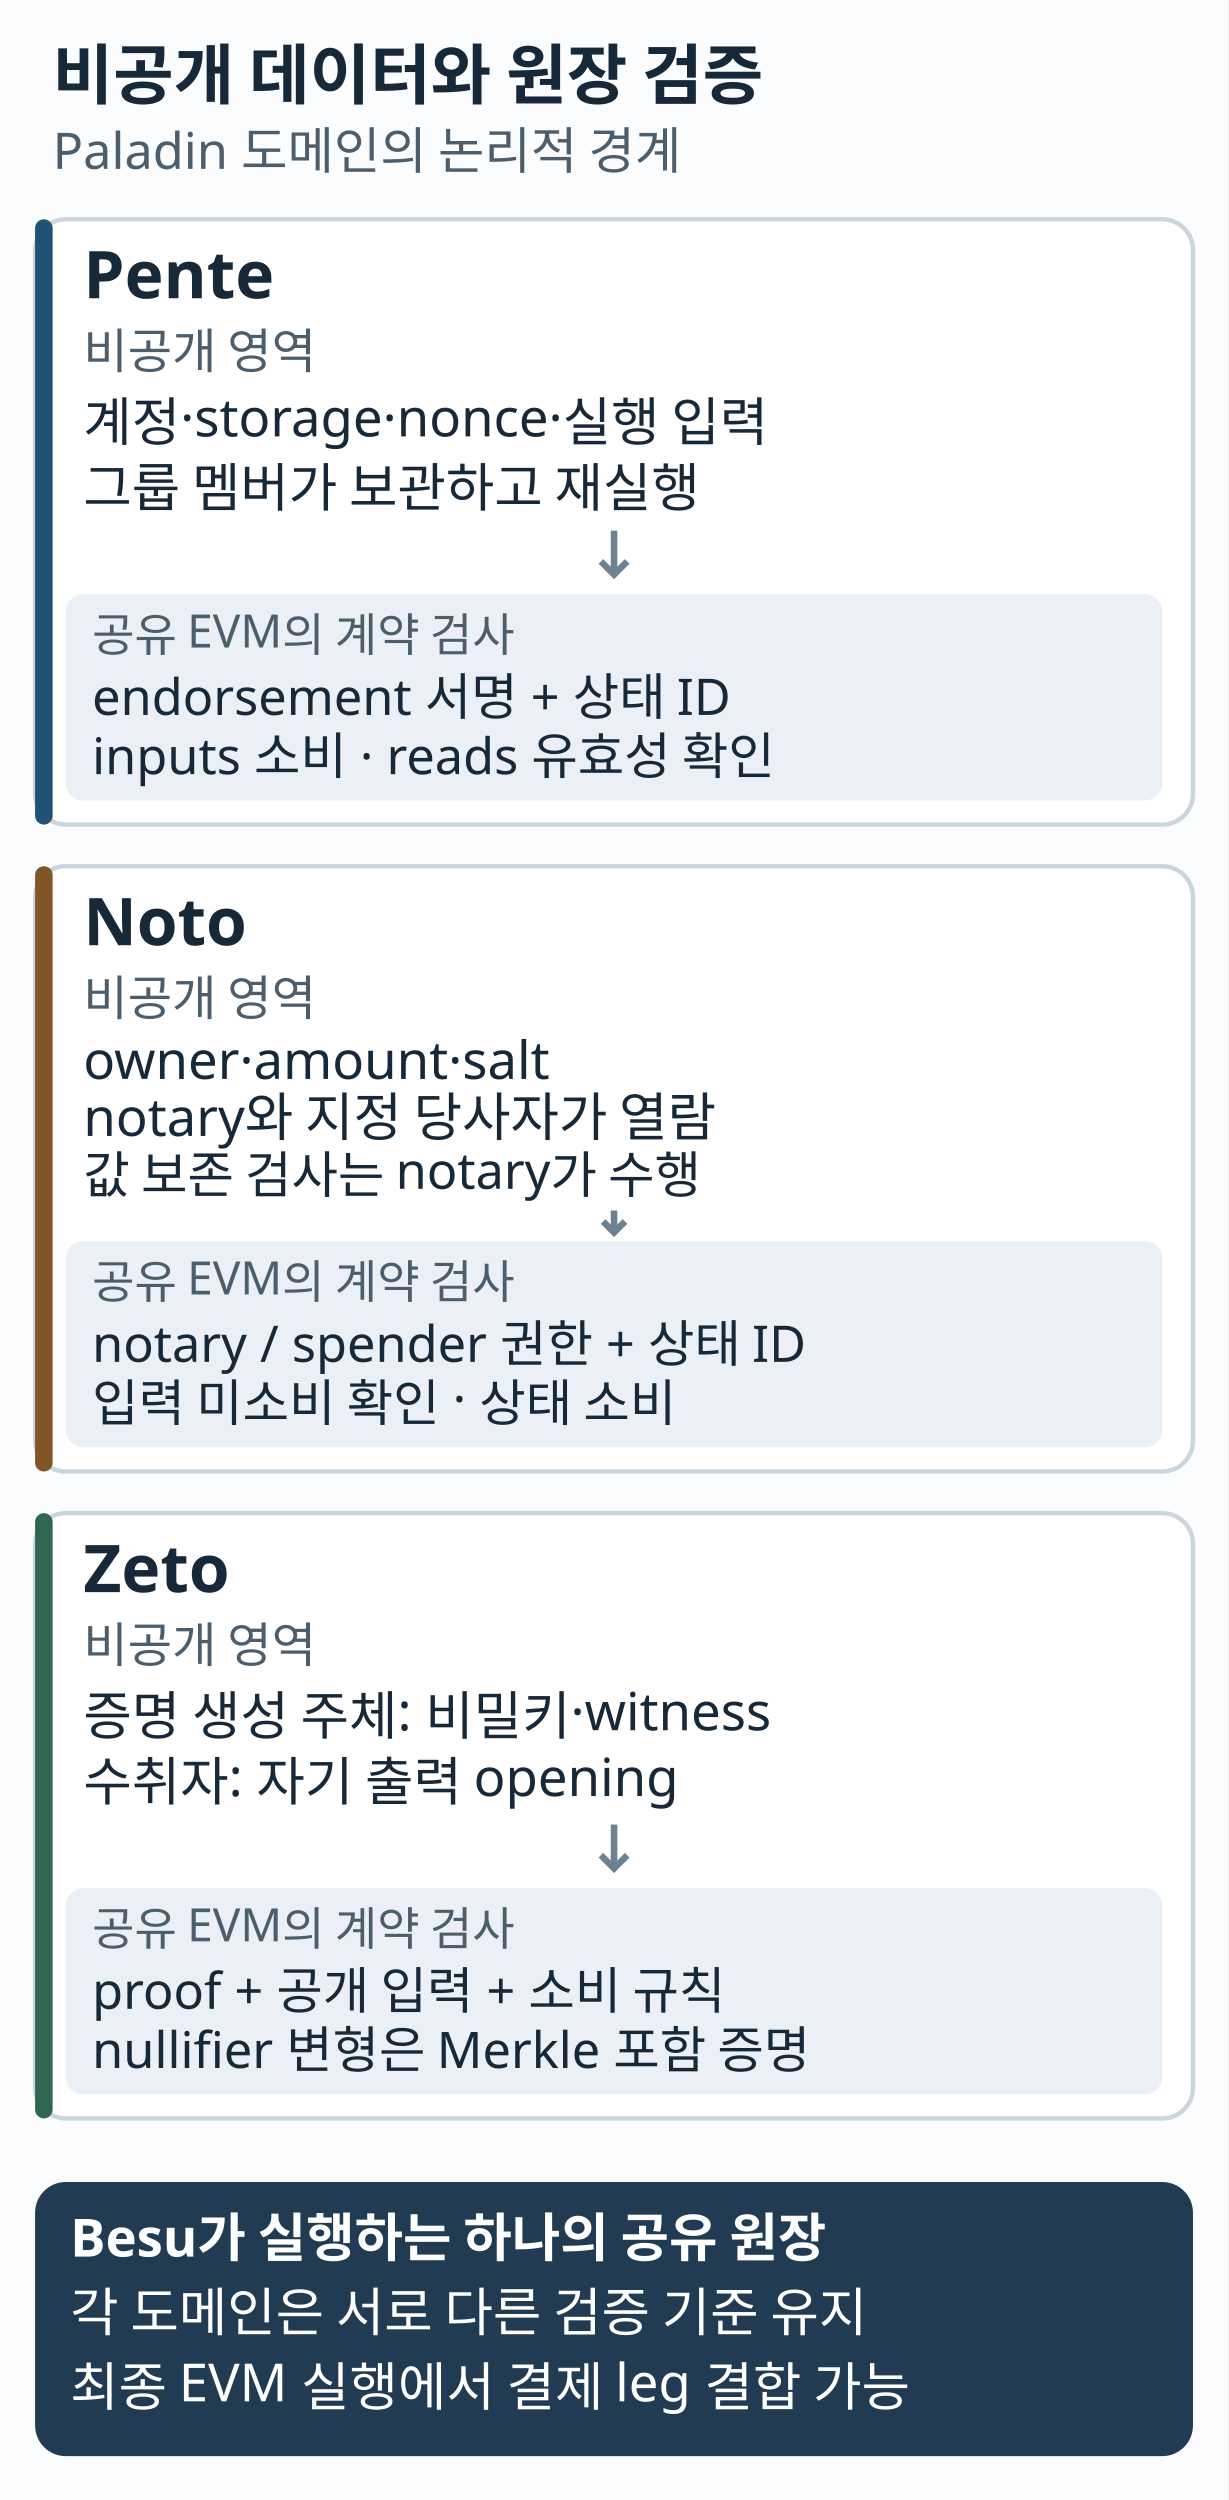
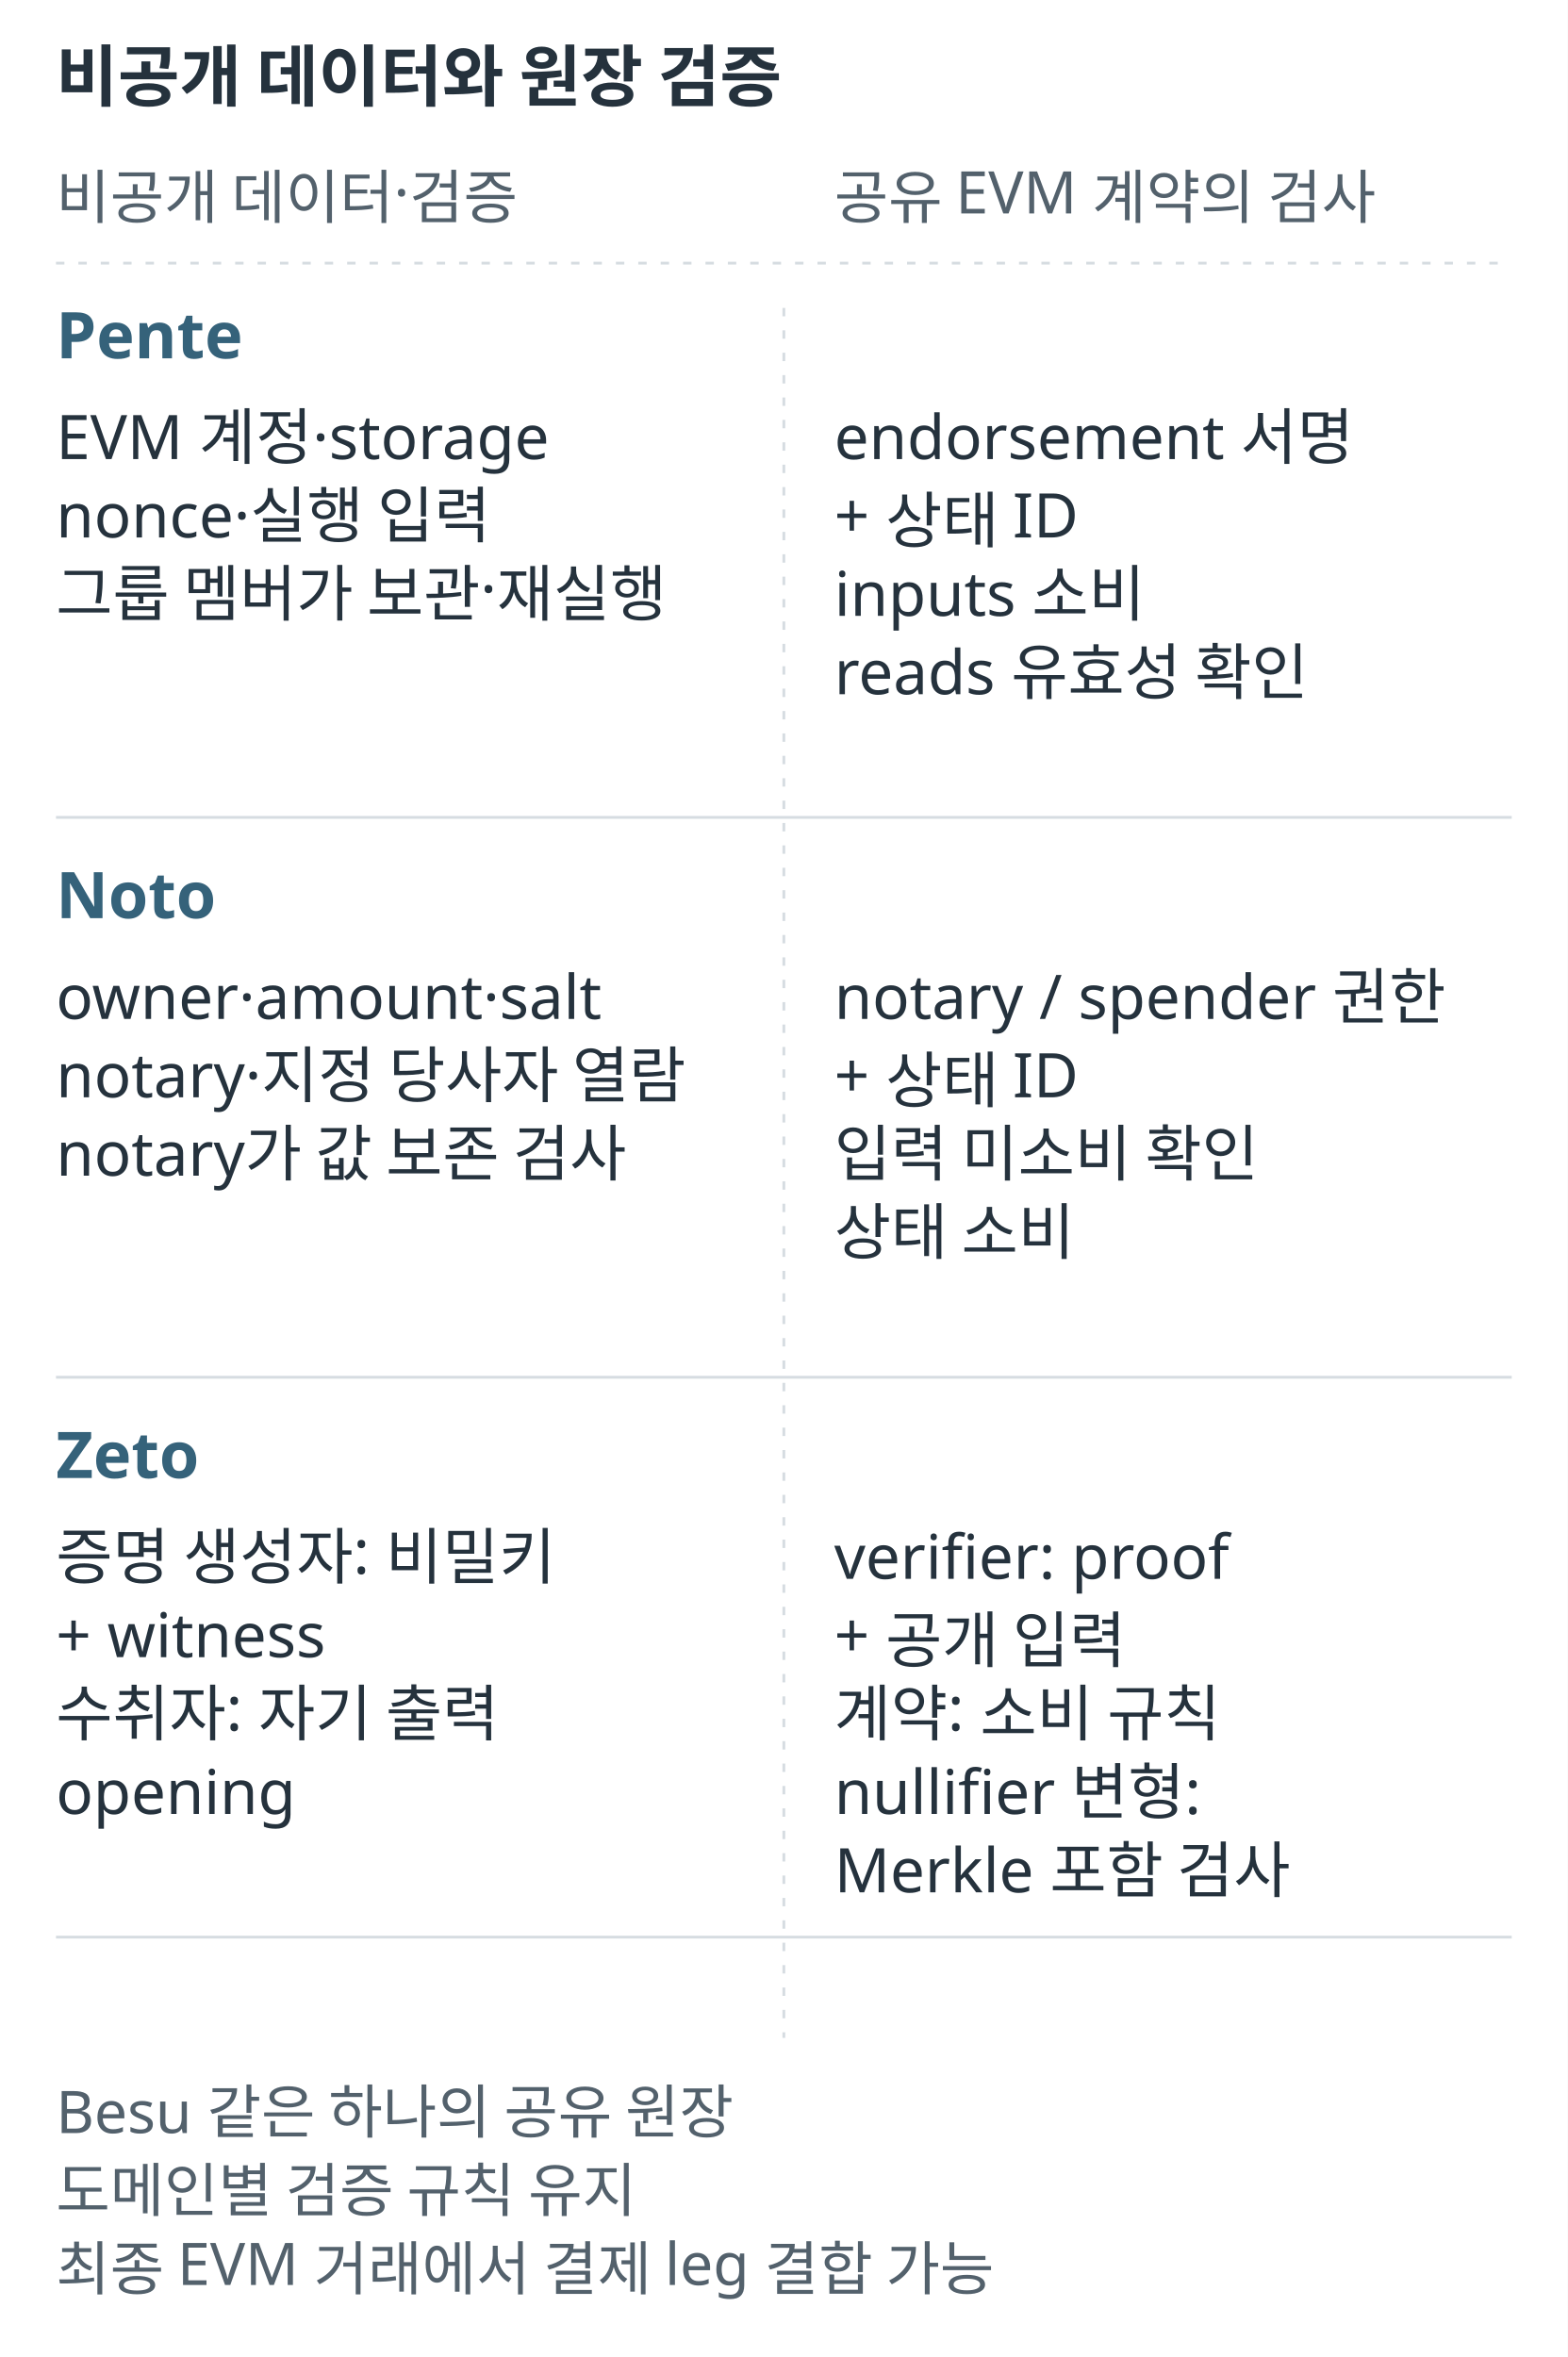
- <svg xmlns="http://www.w3.org/2000/svg" width="560" height="1140" viewBox="0 0 560 1140" role="img" aria-labelledby="title desc" lang="ko">
-   <style>text{font-family:system-ui,sans-serif;fill:#172838} .bg{fill:#fafcfd} .panel{fill:#fff;stroke:#cad5dc} .band{fill:#eaf0f5} .label{fill:#4c5e6c} @media(prefers-color-scheme:dark){.bg{fill:#14202b}.panel{fill:#1b2d3b;stroke:#526677}.band{fill:#263f52}text{fill:#f3f7fa}.label{fill:#c2d0db}}</style>
-   <rect width="560" height="1140" class="bg" />
-   <text x="24" y="45" font-size="30" font-weight="700">비공개 데이터와 원장 검증</text>
-   <text x="24" y="77" font-size="23" class="label">Paladin 도메인의 논리적 경계</text>
-   <rect x="16" y="100" width="528" height="276" rx="14" class="panel" stroke-width="2" />
-   <rect x="16" y="100" width="8" height="276" rx="4" fill="#1f5275" />
-   <text x="38" y="136" font-size="30" font-weight="700">Pente</text>
-   <text x="38" y="168" font-size="22" class="label">비공개 영역</text>
-   <text x="38" y="201" font-size="24">계정·storage·nonce·실행 입력</text>
-   <text x="38" y="231" font-size="24">그룹 멤버가 보관하고 재실행</text>
-   <path d="M 280 242 v 20 m -6 -6 l 6 6 l 6 -6" fill="none" stroke="#6c8191" stroke-width="3" />
-   <rect x="30" y="271" width="500" height="94" rx="8" class="band" />
-   <text x="42" y="297" font-size="21" class="label">공유 EVM의 계약 검사</text>
-   <text x="42" y="326" font-size="23">endorsement 서명 + 상태 ID</text>
-   <text x="42" y="353" font-size="23">inputs 소비 · reads 유효성 확인</text>
-   <rect x="16" y="395" width="528" height="276" rx="14" class="panel" stroke-width="2" />
-   <rect x="16" y="395" width="8" height="276" rx="4" fill="#825526" />
-   <text x="38" y="431" font-size="30" font-weight="700">Noto</text>
-   <text x="38" y="463" font-size="22" class="label">비공개 영역</text>
-   <text x="38" y="492" font-size="24">owner·amount·salt</text>
-   <text x="38" y="518" font-size="24">notary와 지정 당사자가 열람</text>
-   <text x="38" y="544" font-size="23">값 보존 검사는 notary가 수행</text>
-   <path d="M 280 552 v 10 m -5 -5 l 5 5 l 5 -5" fill="none" stroke="#6c8191" stroke-width="3" />
-   <rect x="30" y="566" width="500" height="94" rx="8" class="band" />
-   <text x="42" y="592" font-size="21" class="label">공유 EVM의 계약 검사</text>
-   <text x="42" y="621" font-size="23">notary / spender 권한 + 상태 ID</text>
-   <text x="42" y="648" font-size="23">입력 미소비 확인 · 상태 소비</text>
-   <rect x="16" y="690" width="528" height="276" rx="14" class="panel" stroke-width="2" />
-   <rect x="16" y="690" width="8" height="276" rx="4" fill="#316650" />
-   <text x="38" y="726" font-size="30" font-weight="700">Zeto</text>
-   <text x="38" y="758" font-size="22" class="label">비공개 영역</text>
-   <text x="38" y="791" font-size="24">증명 생성 주체: 비밀키·witness</text>
-   <text x="38" y="821" font-size="24">수취자: 자기 출력 opening</text>
-   <path d="M 280 832 v 20 m -6 -6 l 6 6 l 6 -6" fill="none" stroke="#6c8191" stroke-width="3" />
-   <rect x="30" y="861" width="500" height="94" rx="8" class="band" />
-   <text x="42" y="887" font-size="21" class="label">공유 EVM의 계약 검사</text>
-   <text x="42" y="916" font-size="23">proof + 공개 입력 + 소비 규칙</text>
-   <text x="42" y="943" font-size="23">nullifier 변형은 Merkle 포함 증명</text>
-   <rect x="16" y="995" width="528" height="125" rx="14" fill="#203b52" />
-   <text x="32" y="1029" font-size="24" style="fill:#fff" font-weight="700">Besu가 실행하는 하나의 공유 원장</text>
-   <text x="32" y="1063" font-size="24" style="fill:#fff" font-weight="400">각 도메인은 서로 다른 검증 기준 유지</text>
-   <text x="32" y="1097" font-size="24" style="fill:#fff" font-weight="400">최종 EVM 실행에서 결제 leg 결합 가능</text>
+ <svg xmlns="http://www.w3.org/2000/svg" width="560" height="842" viewBox="0 0 560 842" role="img" aria-labelledby="title desc" lang="ko">
+   <style>
+ text{font-family:system-ui,sans-serif;font-size:22px;fill:#25323d}
+ .bg{fill:#fff}.rule{stroke:#d6dce1;stroke-width:1}.divider{stroke:#d6dce1;stroke-width:1;stroke-dasharray:3 5}
+ .title{font-size:24px;font-weight:600}.head{font-size:21px;fill:#53616c}.domain{font-size:23px;font-weight:600;fill:#35627a}.note{font-size:21px;fill:#53616c}
+ @media(prefers-color-scheme:dark){.bg{fill:#171c22}text{fill:#e2e7ec}.rule,.divider{stroke:#45515c}.head,.note{fill:#bac4ce}.domain{fill:#91b9ce}}
+ </style>
+   <rect width="560" height="842" class="bg" />
+   <text x="20" y="36" class="title">비공개 데이터와 원장 검증</text>
+   <text x="20" y="78" class="head">비공개 데이터·검증</text>
+   <text x="298" y="78" class="head">공유 EVM 계약의 검사</text>
+   <path d="M20 94H540 M280 110V728" class="divider" fill="none" />
+   <text x="20" y="128" class="domain">Pente</text>
+   <text x="20" y="164">EVM 계정·storage</text>
+   <text x="20" y="192">nonce·실행 입력</text>
+   <text x="20" y="220">그룹 멤버가 보관·재실행</text>
+   <text x="298" y="164">endorsement 서명</text>
+   <text x="298" y="192">+ 상태 ID</text>
+   <text x="298" y="220">inputs 소비</text>
+   <text x="298" y="248">reads 유효성 확인</text>
+   <path d="M20 292H540" class="rule" fill="none" />
+   <text x="20" y="328" class="domain">Noto</text>
+   <text x="20" y="364">owner·amount·salt</text>
+   <text x="20" y="392">notary·지정 당사자 열람</text>
+   <text x="20" y="420">notary가 값 보존 검사</text>
+   <text x="298" y="364">notary / spender 권한</text>
+   <text x="298" y="392">+ 상태 ID</text>
+   <text x="298" y="420">입력 미소비 확인</text>
+   <text x="298" y="448">상태 소비</text>
+   <path d="M20 492H540" class="rule" fill="none" />
+   <text x="20" y="528" class="domain">Zeto</text>
+   <text x="20" y="564">증명 생성자: 비밀키</text>
+   <text x="20" y="592">+ witness</text>
+   <text x="20" y="620">수취자: 자기 출력</text>
+   <text x="20" y="648">opening</text>
+   <text x="298" y="564">verifier: proof</text>
+   <text x="298" y="592">+ 공개 입력</text>
+   <text x="298" y="620">계약: 소비 규칙</text>
+   <text x="298" y="648">nullifier 변형:</text>
+   <text x="298" y="676">Merkle 포함 검사</text>
+   <path d="M20 692H540" class="rule" fill="none" />
+   <text x="20" y="762" class="note">Besu 같은 하나의 공유 원장</text>
+   <text x="20" y="790" class="note">도메인별 검증 규칙 유지</text>
+   <text x="20" y="818" class="note">최종 EVM 거래에서 결제 leg 결합 가능</text>
</svg>
